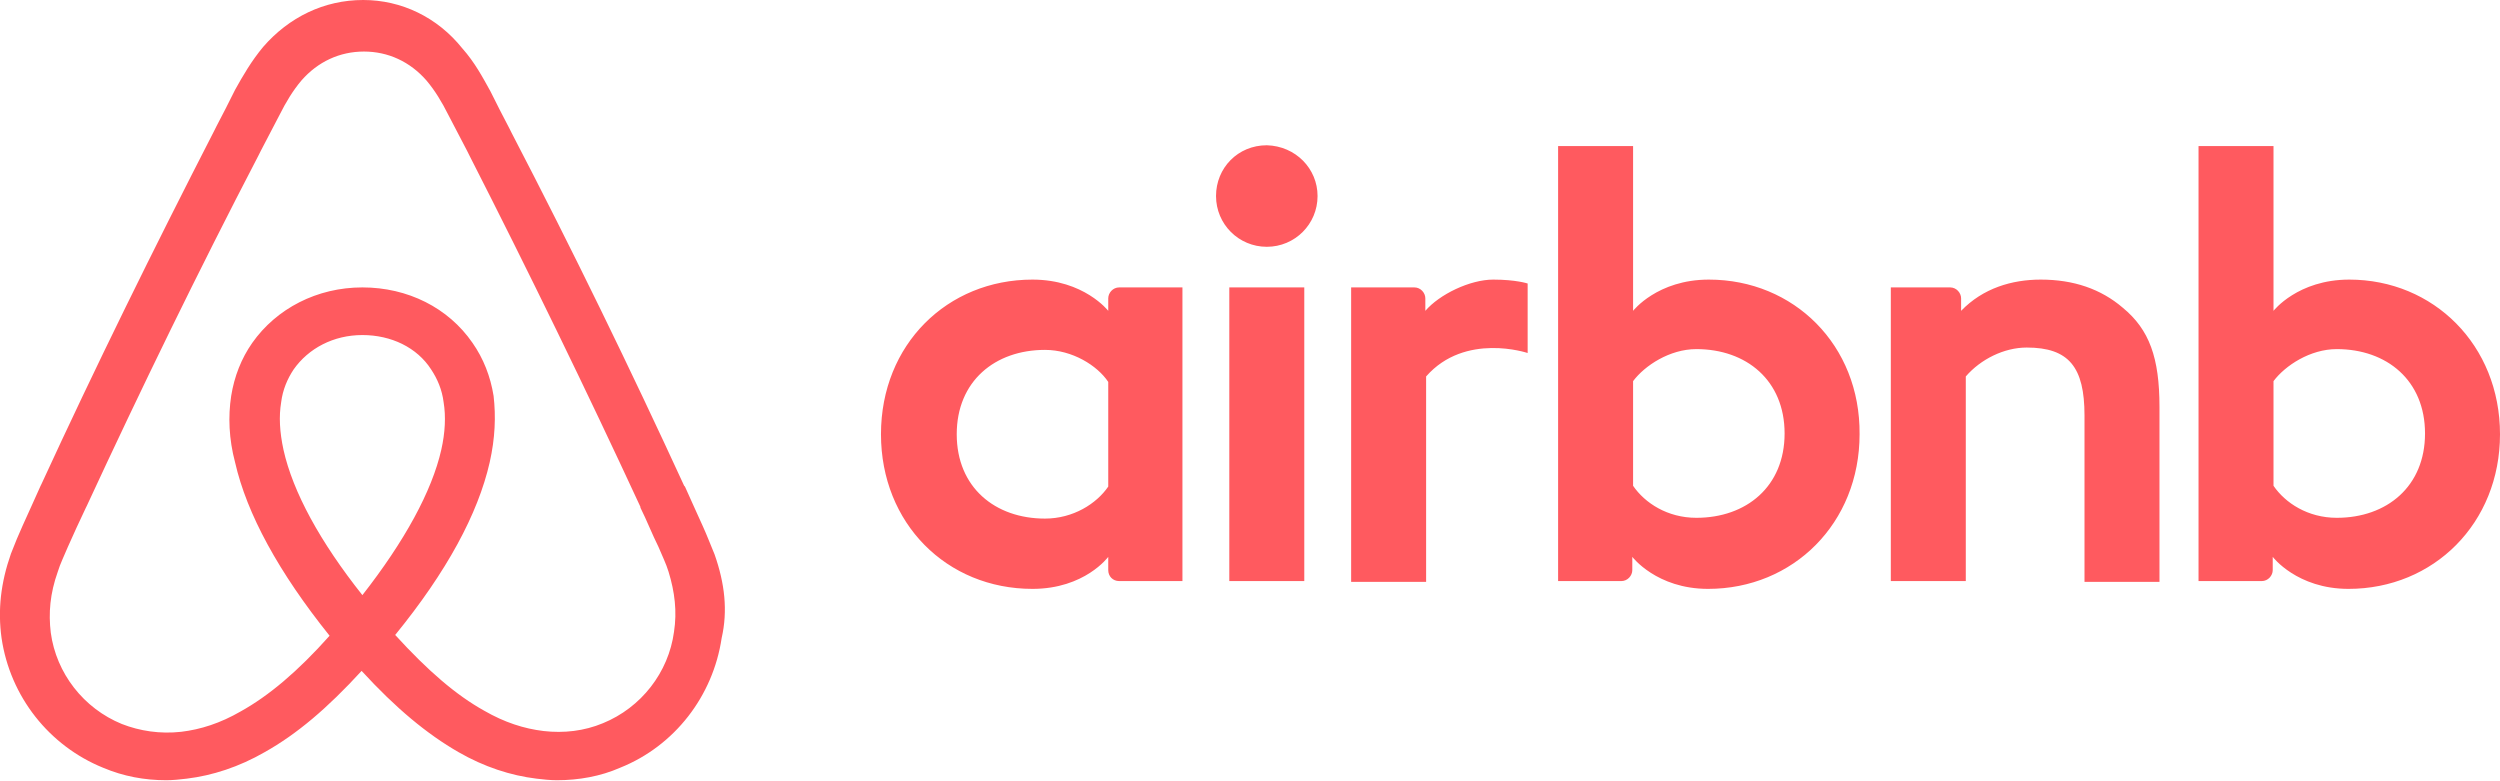
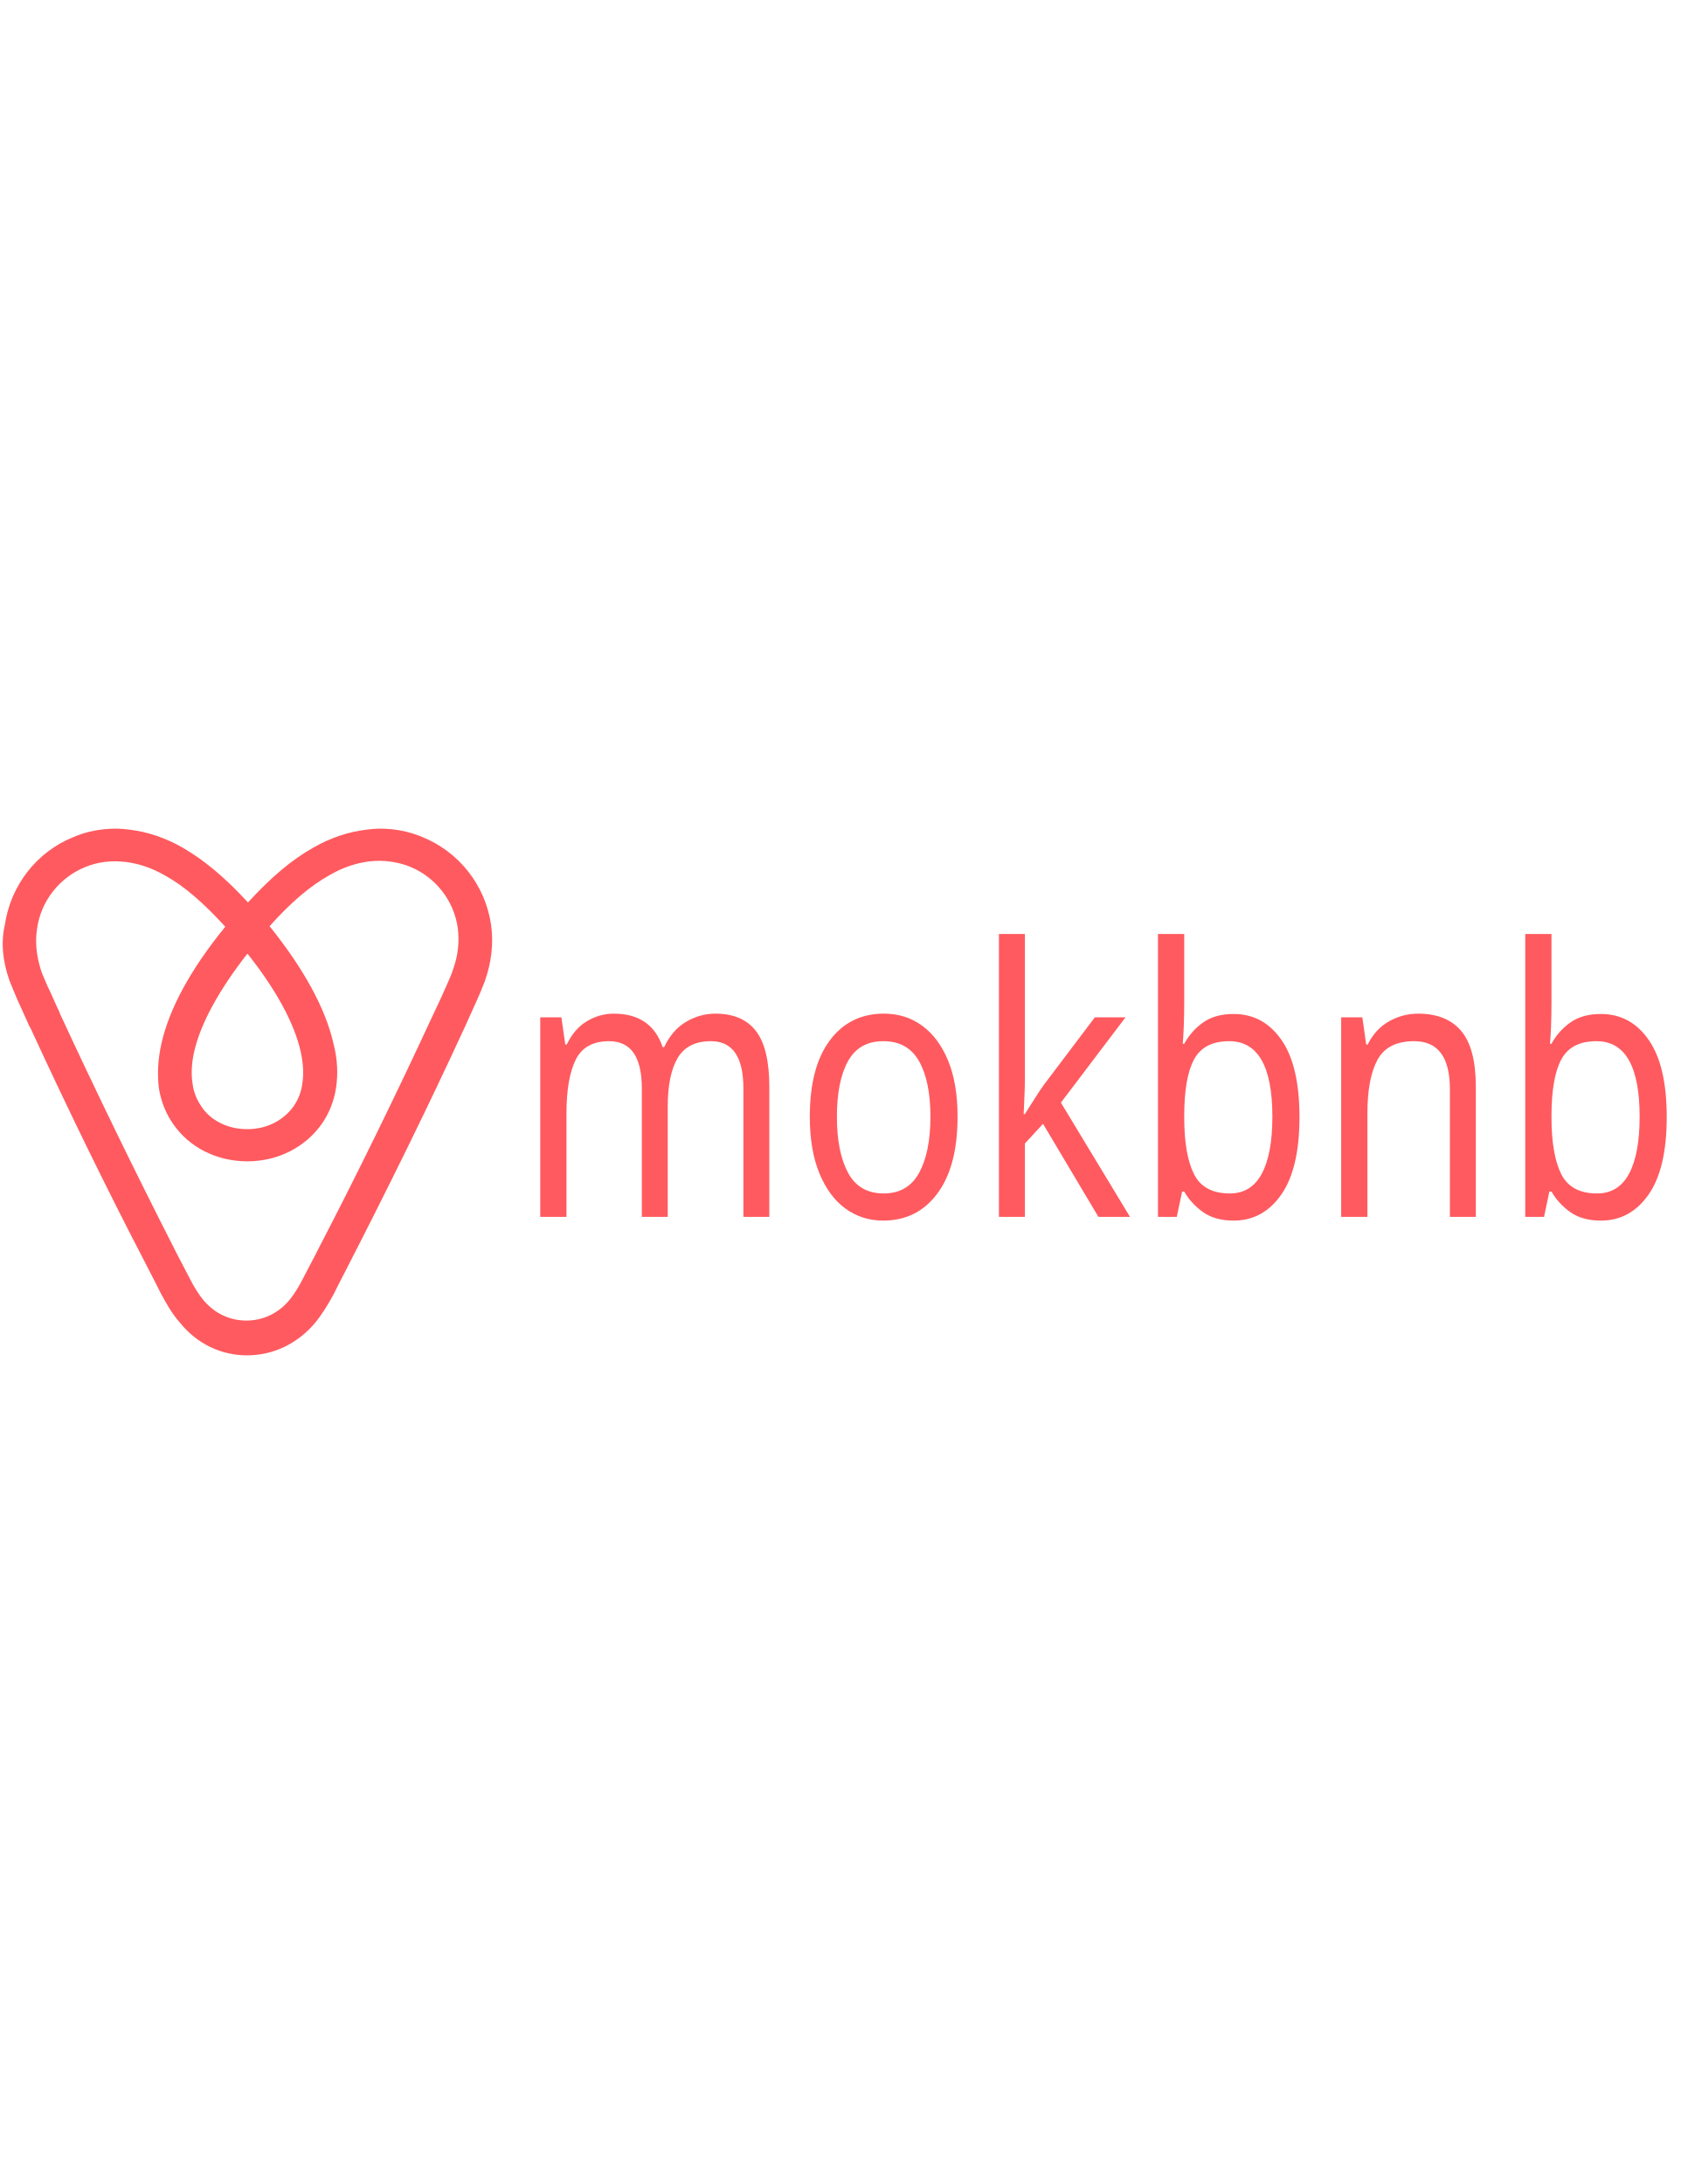
- <svg xmlns="http://www.w3.org/2000/svg" version="1.1" id="Layer_1" x="0px" y="0px" viewBox="0 0 320.1 99.9" enable-background="new 0 0 320.1 99.9" xml:space="preserve">
-   <path fill="#FF5A5F" d="M168.7,25.1c0,3.6-2.9,6.5-6.5,6.5s-6.5-2.9-6.5-6.5s2.8-6.5,6.5-6.5C165.9,18.7,168.7,21.6,168.7,25.1z   M141.9,38.2c0,0.6,0,1.6,0,1.6s-3.1-4-9.7-4c-10.9,0-19.4,8.3-19.4,19.8c0,11.4,8.4,19.8,19.4,19.8c6.7,0,9.7-4.1,9.7-4.1v1.7  c0,0.8,0.6,1.4,1.4,1.4h8.1V36.8c0,0-7.4,0-8.1,0C142.5,36.8,141.9,37.5,141.9,38.2z M141.9,62.3c-1.5,2.2-4.5,4.1-8.1,4.1  c-6.4,0-11.3-4-11.3-10.8s4.9-10.8,11.3-10.8c3.5,0,6.7,2,8.1,4.1V62.3z M157.4,36.8h9.6v37.6h-9.6V36.8z M300.8,35.8  c-6.6,0-9.7,4-9.7,4V18.7h-9.6v55.7c0,0,7.4,0,8.1,0c0.8,0,1.4-0.7,1.4-1.4v-1.7l0,0c0,0,3.1,4.1,9.7,4.1c10.9,0,19.4-8.4,19.4-19.8  C320.1,44.2,311.6,35.8,300.8,35.8z M299.2,66.3c-3.7,0-6.6-1.9-8.1-4.1V48.8c1.5-2,4.7-4.1,8.1-4.1c6.4,0,11.3,4,11.3,10.8  S305.6,66.3,299.2,66.3z M276.5,52.1v22.4h-9.6V53.2c0-6.2-2-8.7-7.4-8.7c-2.9,0-5.9,1.5-7.8,3.7v26.2h-9.6V36.8h7.6  c0.8,0,1.4,0.7,1.4,1.4v1.6c2.8-2.9,6.5-4,10.2-4c4.2,0,7.7,1.2,10.5,3.6C275.2,42.2,276.5,45.8,276.5,52.1z M218.8,35.8  c-6.6,0-9.7,4-9.7,4V18.7h-9.6v55.7c0,0,7.4,0,8.1,0c0.8,0,1.4-0.7,1.4-1.4v-1.7l0,0c0,0,3.1,4.1,9.7,4.1c10.9,0,19.4-8.4,19.4-19.8  C238.2,44.2,229.7,35.8,218.8,35.8z M217.2,66.3c-3.7,0-6.6-1.9-8.1-4.1V48.8c1.5-2,4.7-4.1,8.1-4.1c6.4,0,11.3,4,11.3,10.8  S223.6,66.3,217.2,66.3z M191.2,35.8c2.9,0,4.4,0.5,4.4,0.5v8.9c0,0-8-2.7-13,3v26.3h-9.6V36.8c0,0,7.4,0,8.1,0  c0.8,0,1.4,0.7,1.4,1.4v1.6C184.3,37.7,188.2,35.8,191.2,35.8z M91.5,71c-0.5-1.2-1-2.5-1.5-3.6c-0.8-1.8-1.6-3.5-2.3-5.1l-0.1-0.1  c-6.9-15-14.3-30.2-22.1-45.2l-0.3-0.6c-0.8-1.5-1.6-3.1-2.4-4.7c-1-1.8-2-3.7-3.6-5.5C56,2.2,51.4,0,46.5,0c-5,0-9.5,2.2-12.8,6  c-1.5,1.8-2.6,3.7-3.6,5.5c-0.8,1.6-1.6,3.2-2.4,4.7l-0.3,0.6C19.7,31.8,12.2,47,5.3,62l-0.1,0.2c-0.7,1.6-1.5,3.3-2.3,5.1  c-0.5,1.1-1,2.3-1.5,3.6c-1.3,3.7-1.7,7.2-1.2,10.8c1.1,7.5,6.1,13.8,13,16.6c2.6,1.1,5.3,1.6,8.1,1.6c0.8,0,1.8-0.1,2.6-0.2  c3.3-0.4,6.7-1.5,10-3.4c4.1-2.3,8-5.6,12.4-10.4c4.4,4.8,8.4,8.1,12.4,10.4c3.3,1.9,6.7,3,10,3.4c0.8,0.1,1.8,0.2,2.6,0.2  c2.8,0,5.6-0.5,8.1-1.6c7-2.8,11.9-9.2,13-16.6C93.2,78.2,92.8,74.7,91.5,71z M46.4,76.2c-5.4-6.8-8.9-13.2-10.1-18.6  c-0.5-2.3-0.6-4.3-0.3-6.1c0.2-1.6,0.8-3,1.6-4.2c1.9-2.7,5.1-4.4,8.8-4.4c3.7,0,7,1.6,8.8,4.4c0.8,1.2,1.4,2.6,1.6,4.2  c0.3,1.8,0.2,3.9-0.3,6.1C55.3,62.9,51.8,69.3,46.4,76.2z M86.3,80.9c-0.7,5.2-4.2,9.7-9.1,11.7c-2.4,1-5,1.3-7.6,1  c-2.5-0.3-5-1.1-7.6-2.6c-3.6-2-7.2-5.1-11.4-9.7c6.6-8.1,10.6-15.5,12.1-22.1c0.7-3.1,0.8-5.9,0.5-8.5c-0.4-2.5-1.3-4.8-2.7-6.8  c-3.1-4.5-8.3-7.1-14.1-7.1s-11,2.7-14.1,7.1c-1.4,2-2.3,4.3-2.7,6.8c-0.4,2.6-0.3,5.5,0.5,8.5c1.5,6.6,5.6,14.1,12.1,22.2  c-4.1,4.6-7.8,7.7-11.4,9.7c-2.6,1.5-5.1,2.3-7.6,2.6c-2.7,0.3-5.3-0.1-7.6-1c-4.9-2-8.4-6.5-9.1-11.7c-0.3-2.5-0.1-5,0.9-7.8  c0.3-1,0.8-2,1.3-3.2c0.7-1.6,1.5-3.3,2.3-5l0.1-0.2c6.9-14.9,14.3-30.1,22-44.9l0.3-0.6c0.8-1.5,1.6-3.1,2.4-4.6  c0.8-1.6,1.7-3.1,2.8-4.4c2.1-2.4,4.9-3.7,8-3.7c3.1,0,5.9,1.3,8,3.7c1.1,1.3,2,2.8,2.8,4.4c0.8,1.5,1.6,3.1,2.4,4.6l0.3,0.6  C67.7,34.8,75.1,50,82,64.9L82,65c0.8,1.6,1.5,3.4,2.3,5c0.5,1.2,1,2.2,1.3,3.2C86.4,75.8,86.7,78.3,86.3,80.9z" />
+ <svg xmlns="http://www.w3.org/2000/svg" version="1.1" id="Layer_1" x="0px" y="0px" width="612px" height="792px" viewBox="0 0 612 792" enable-background="new 0 0 612 792" xml:space="preserve">
+   <path fill="#FF5A5F" d="M3.492,355.755c0.956,2.294,1.912,4.779,2.868,6.883c1.53,3.441,3.059,6.691,4.397,9.75l0.191,0.191  c13.192,28.678,27.34,57.74,42.253,86.418l0.573,1.146c1.53,2.868,3.059,5.928,4.589,8.986c1.912,3.441,3.824,7.074,6.883,10.516  c6.118,7.647,14.913,11.854,24.281,11.854c9.56,0,18.163-4.206,24.472-11.471c2.868-3.441,4.971-7.074,6.883-10.516  c1.53-3.06,3.059-6.119,4.589-8.986l0.573-1.147c14.722-28.679,29.061-57.739,42.253-86.417l0.191-0.383  c1.338-3.059,2.868-6.31,4.397-9.751c0.956-2.103,1.912-4.397,2.868-6.883c2.485-7.073,3.25-13.766,2.294-20.648  c-2.103-14.339-11.663-26.384-24.855-31.737c-4.971-2.104-10.133-3.06-15.486-3.06c-1.529,0-3.441,0.191-4.971,0.383  c-6.31,0.765-12.81,2.868-19.119,6.5c-7.839,4.397-15.295,10.707-23.708,19.885c-8.413-9.178-16.06-15.487-23.708-19.885  c-6.31-3.632-12.81-5.735-19.119-6.5c-1.53-0.191-3.441-0.383-4.971-0.383c-5.353,0-10.707,0.956-15.486,3.06  c-13.383,5.354-22.751,17.59-24.854,31.737C0.242,341.989,1.006,348.681,3.492,355.755z M89.719,345.813  c10.324,13.001,17.016,25.237,19.311,35.562c0.956,4.397,1.147,8.221,0.573,11.662c-0.382,3.06-1.529,5.737-3.059,8.03  c-3.632,5.162-9.75,8.413-16.825,8.413c-7.074,0-13.383-3.06-16.825-8.413c-1.529-2.293-2.677-4.97-3.059-8.03  c-0.573-3.441-0.382-7.456,0.574-11.662C72.703,371.242,79.395,359.005,89.719,345.813z M13.434,336.827  c1.338-9.941,8.03-18.545,17.398-22.369c4.589-1.911,9.56-2.485,14.531-1.911c4.78,0.573,9.56,2.103,14.53,4.971  c6.883,3.823,13.766,9.751,21.796,18.545c-12.619,15.486-20.266,29.635-23.134,42.253c-1.338,5.928-1.529,11.28-0.956,16.252  c0.765,4.779,2.485,9.177,5.162,13c5.927,8.604,15.869,13.575,26.958,13.575c11.089,0,21.031-5.162,26.958-13.575  c2.677-3.823,4.397-8.222,5.162-13c0.765-4.972,0.574-10.516-0.956-16.252c-2.868-12.618-10.707-26.957-23.134-42.443  c7.839-8.795,14.913-14.722,21.795-18.546c4.971-2.868,9.751-4.397,14.531-4.971c5.162-0.574,10.133,0.191,14.53,1.912  c9.368,3.823,16.06,12.427,17.398,22.369c0.573,4.779,0.191,9.56-1.721,14.912c-0.574,1.912-1.53,3.824-2.486,6.118  c-1.338,3.06-2.868,6.31-4.397,9.56l-0.191,0.383c-13.192,28.487-27.34,57.547-42.062,85.844l-0.573,1.146  c-1.53,2.869-3.059,5.928-4.589,8.795c-1.529,3.06-3.25,5.928-5.353,8.413c-4.015,4.589-9.369,7.073-15.295,7.073  s-11.28-2.484-15.295-7.073c-2.104-2.485-3.824-5.354-5.354-8.413c-1.53-2.867-3.059-5.926-4.589-8.795l-0.573-1.146  c-14.53-28.487-28.679-57.548-41.871-86.036v-0.191c-1.53-3.059-2.868-6.5-4.397-9.56c-0.956-2.294-1.912-4.206-2.485-6.118  C13.243,346.578,12.669,341.798,13.434,336.827z" />
+   <text transform="matrix(0.8 0 0 1 186.7124 441.2891)" fill="#FF5A5F" font-family="'HelveticaNeueLTStd-Bd'" font-size="135">mokbnb</text>
</svg>
